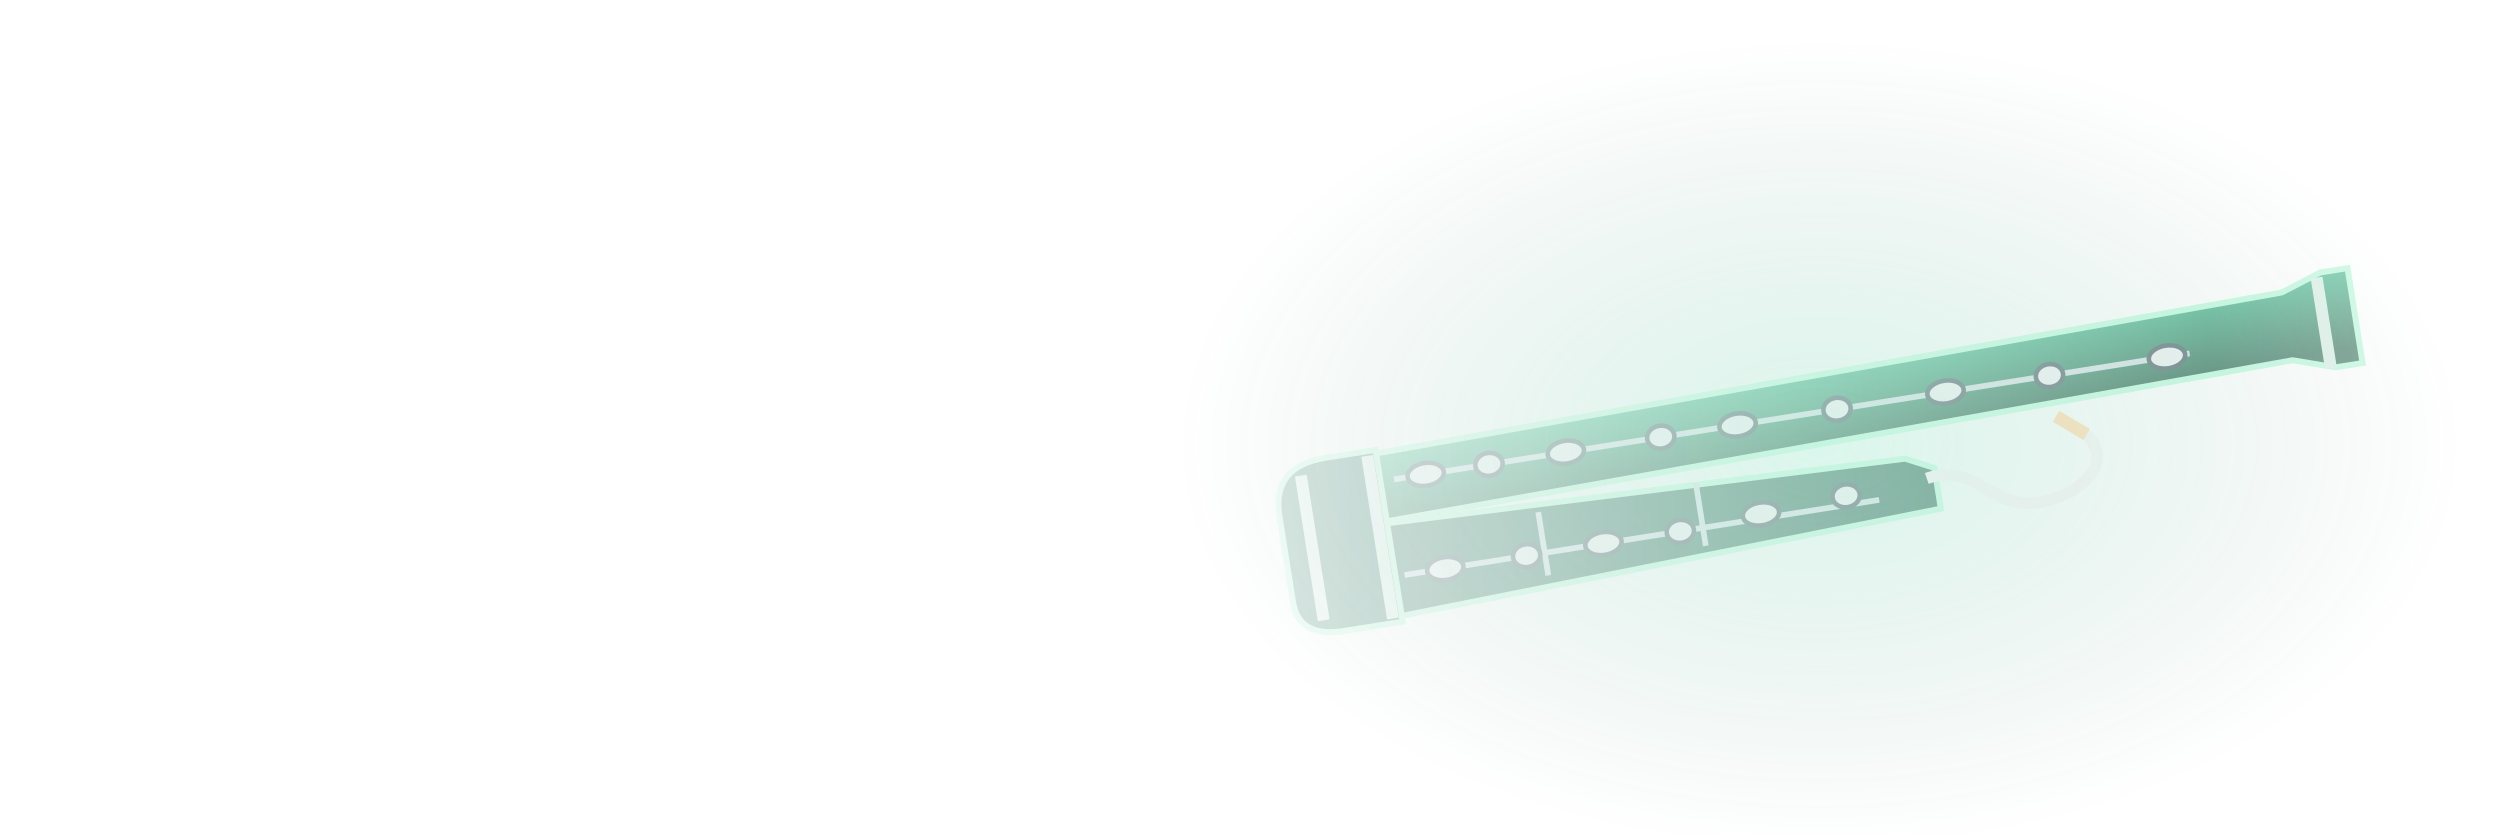
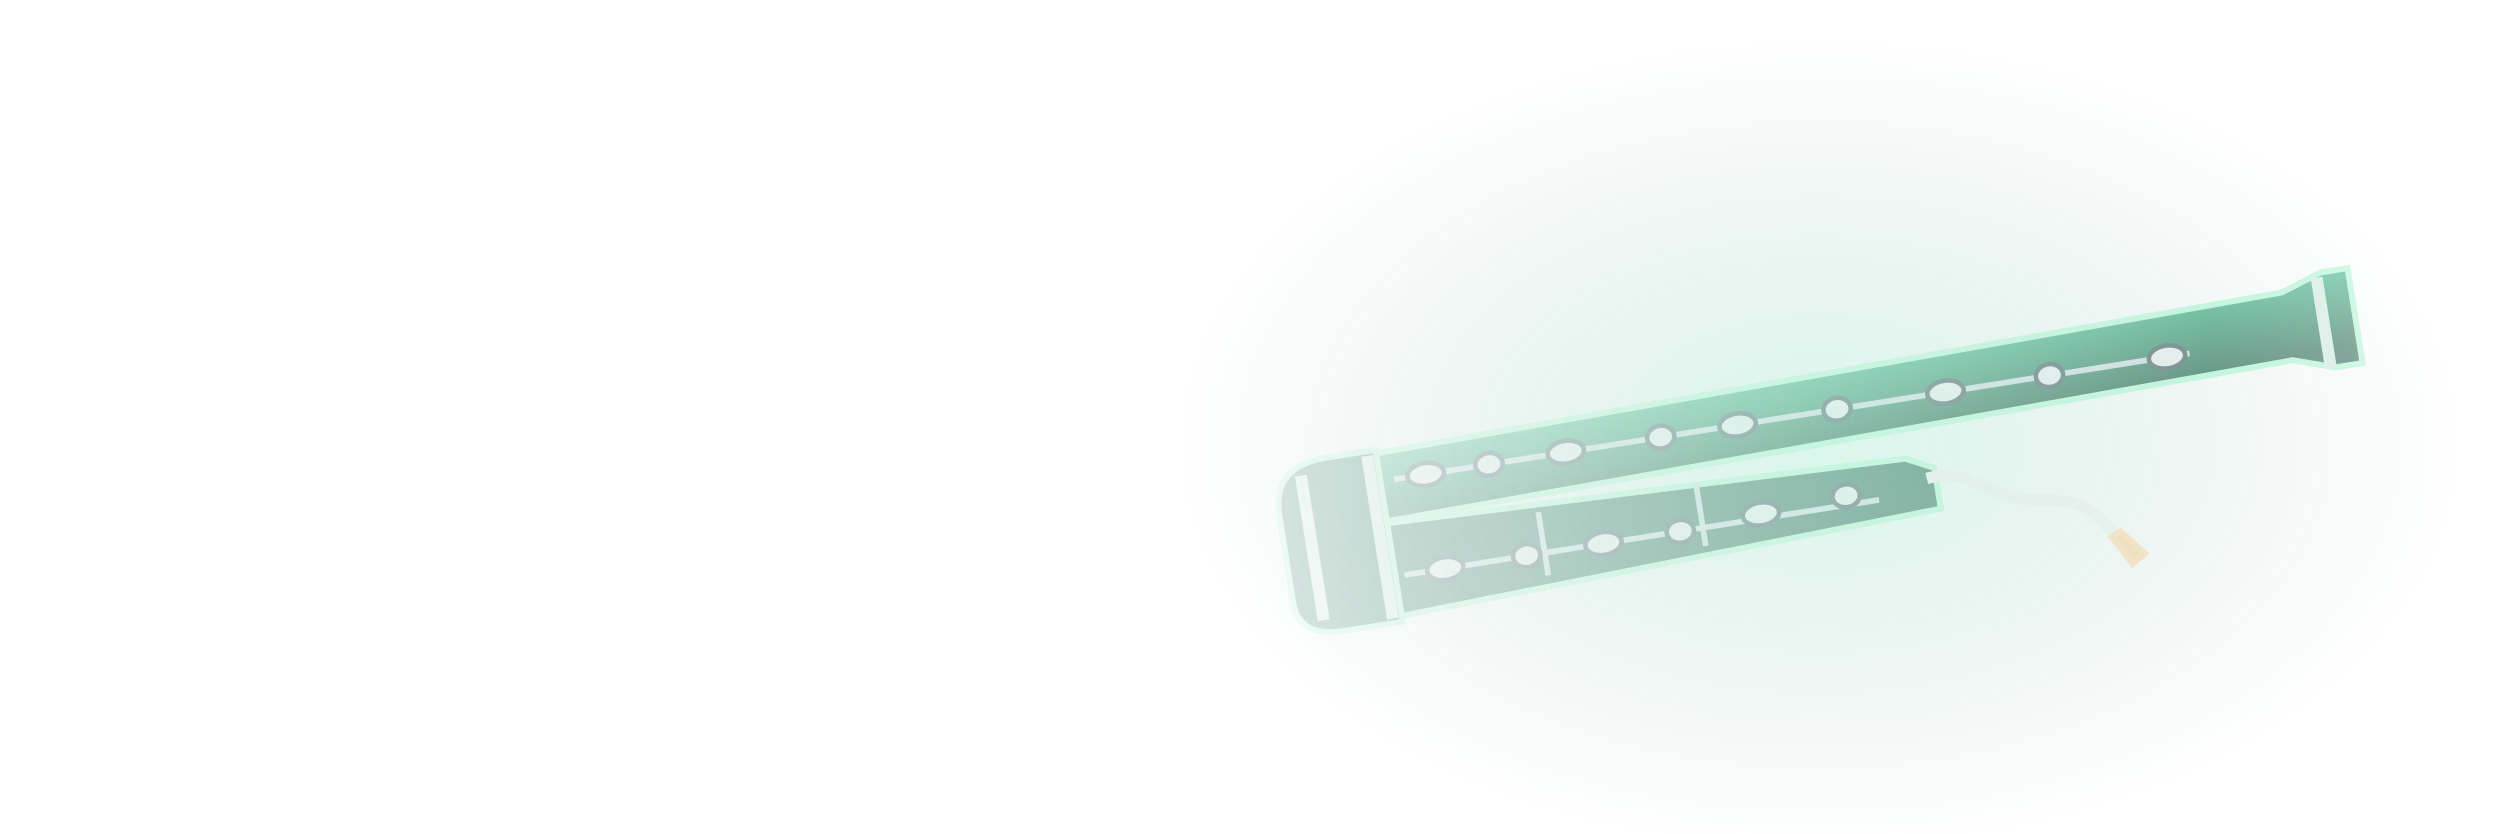
<svg xmlns="http://www.w3.org/2000/svg" viewBox="0 0 360 120">
  <defs>
    <linearGradient id="wood" x1="0%" y1="0%" x2="38%" y2="100%">
      <stop stop-color="#34d399" />
      <stop offset="1" stop-color="#165b42" />
    </linearGradient>
    <radialGradient id="halo">
      <stop stop-color="#34d399" stop-opacity=".18" />
      <stop offset="1" stop-color="#165b42" stop-opacity="0" />
    </radialGradient>
    <linearGradient id="fade">
      <stop offset=".33" stop-color="white" stop-opacity="0" />
      <stop offset=".61" stop-color="white" stop-opacity=".27" />
      <stop offset=".88" stop-color="white" stop-opacity=".61" />
      <stop offset="1" stop-color="white" stop-opacity=".42" />
    </linearGradient>
    <mask id="reveal" maskUnits="userSpaceOnUse">
      <rect width="360" height="120" fill="url(#fade)" />
    </mask>
  </defs>
  <ellipse cx="262" cy="64" rx="92" ry="58" fill="url(#halo)" stroke="none" />
  <g mask="url(#reveal)">
    <g transform="translate(262 64) rotate(-9) scale(0.659)">
      <path d="M-107-13L105-17L114-20H120V1H114L105-2L-107 2Z" fill="url(#wood)" stroke="#a7f3d0" stroke-width="1.3" />
      <path d="M-103 2L18 6L24 9V18L-103 23Z" fill="#216b54" stroke="#a7f3d0" stroke-width="1.3" />
      <path d="M-107-14Q-119-14-119-3V16Q-119 24-109 24H-96V-14Z" fill="#226e58" stroke="#a7f3d0" stroke-width="1.3" />
      <path d="M-113-11V21M-98-13V23M113-19V1" fill="none" stroke="#c9e7dc" stroke-width="2.6" />
-       <path d="M22 11C33 9 35 20 45 20S63 14 58 7" fill="none" stroke="#e3ebe8" stroke-width="2.5" />
-       <path d="M58 7l-6-5" fill="none" stroke="#efd19a" stroke-width="2.8" />
+       <path d="M22 11C32 10 34 17 43 19S55 20 61 30" fill="none" stroke="#e3ebe8" stroke-width="2.5" />
+       <path d="M60 30L63.5 36.5L66.5 34.7L62 29Z" fill="#efd19a" stroke="#f3d5a5" stroke-width="1.3" />
      <path d="M-93-7H83M-94 14H11M-63 5V19M-28 4V18" fill="none" stroke="#bcd4d5" stroke-width="1.25" />
      <ellipse cx="-86" cy="-7" rx="4" ry="2.5" fill="#dbe8e6" stroke="#335457" />
      <ellipse cx="-72" cy="-7" rx="3" ry="2.5" fill="#dbe8e6" stroke="#335457" />
      <ellipse cx="-55" cy="-7" rx="4" ry="2.5" fill="#dbe8e6" stroke="#335457" />
      <ellipse cx="-34" cy="-7" rx="3" ry="2.5" fill="#dbe8e6" stroke="#335457" />
      <ellipse cx="-17" cy="-7" rx="4" ry="2.5" fill="#dbe8e6" stroke="#335457" />
      <ellipse cx="5" cy="-7" rx="3" ry="2.5" fill="#dbe8e6" stroke="#335457" />
      <ellipse cx="29" cy="-7" rx="4" ry="2.5" fill="#dbe8e6" stroke="#335457" />
      <ellipse cx="52" cy="-7" rx="3" ry="2.5" fill="#dbe8e6" stroke="#335457" />
      <ellipse cx="78" cy="-7" rx="4" ry="2.5" fill="#dbe8e6" stroke="#335457" />
      <ellipse cx="-85" cy="14" rx="4" ry="2.5" fill="#dbe8e6" stroke="#335457" />
      <ellipse cx="-67" cy="14" rx="3" ry="2.5" fill="#dbe8e6" stroke="#335457" />
      <ellipse cx="-50" cy="14" rx="4" ry="2.5" fill="#dbe8e6" stroke="#335457" />
      <ellipse cx="-33" cy="14" rx="3" ry="2.5" fill="#dbe8e6" stroke="#335457" />
      <ellipse cx="-15" cy="13" rx="4" ry="2.5" fill="#dbe8e6" stroke="#335457" />
      <ellipse cx="4" cy="12" rx="3" ry="2.5" fill="#dbe8e6" stroke="#335457" />
    </g>
  </g>
</svg>
